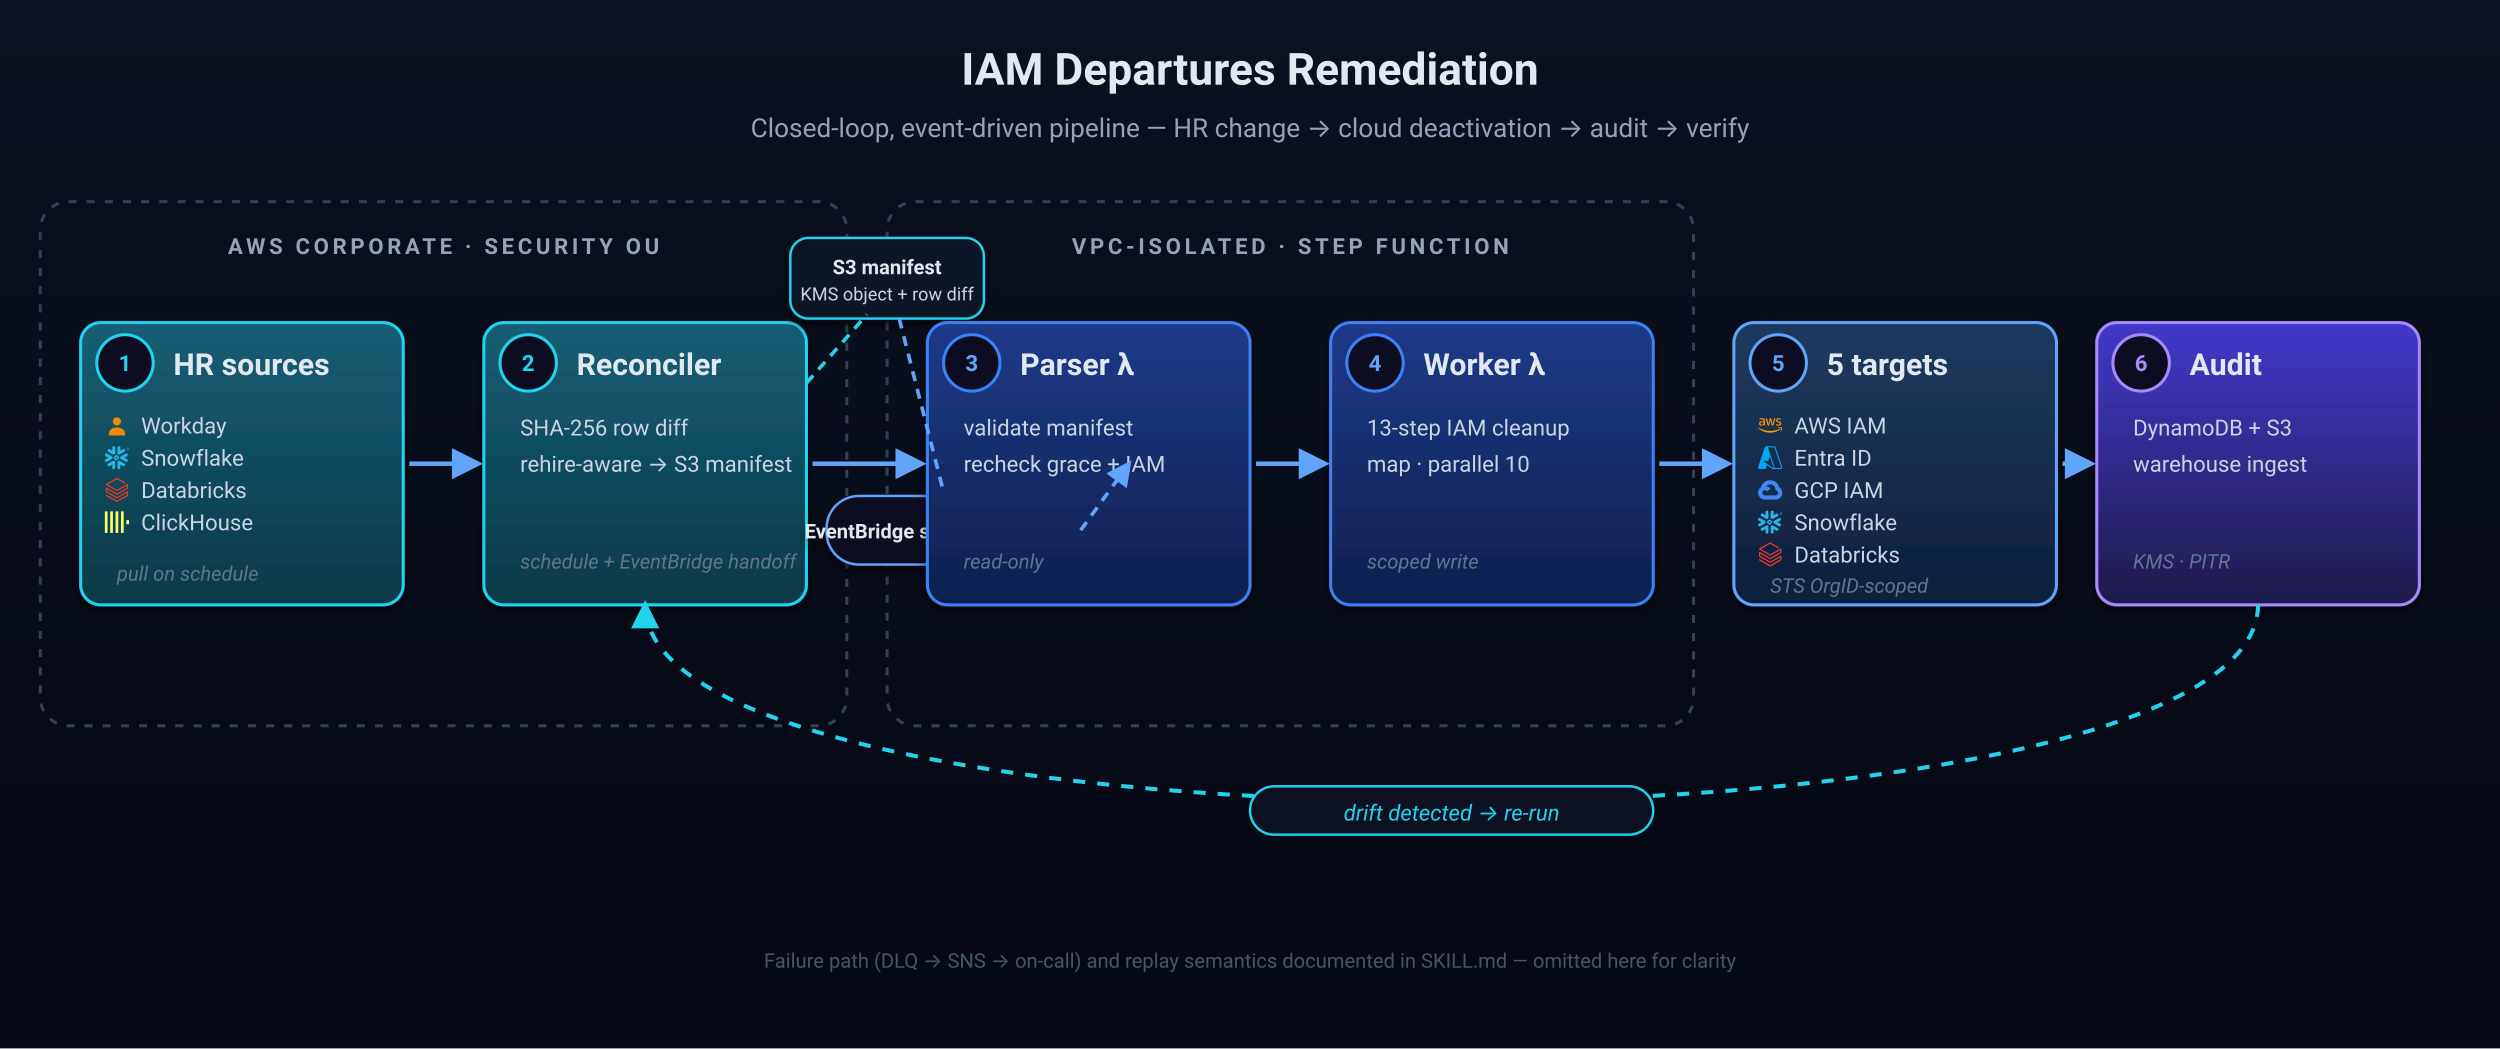
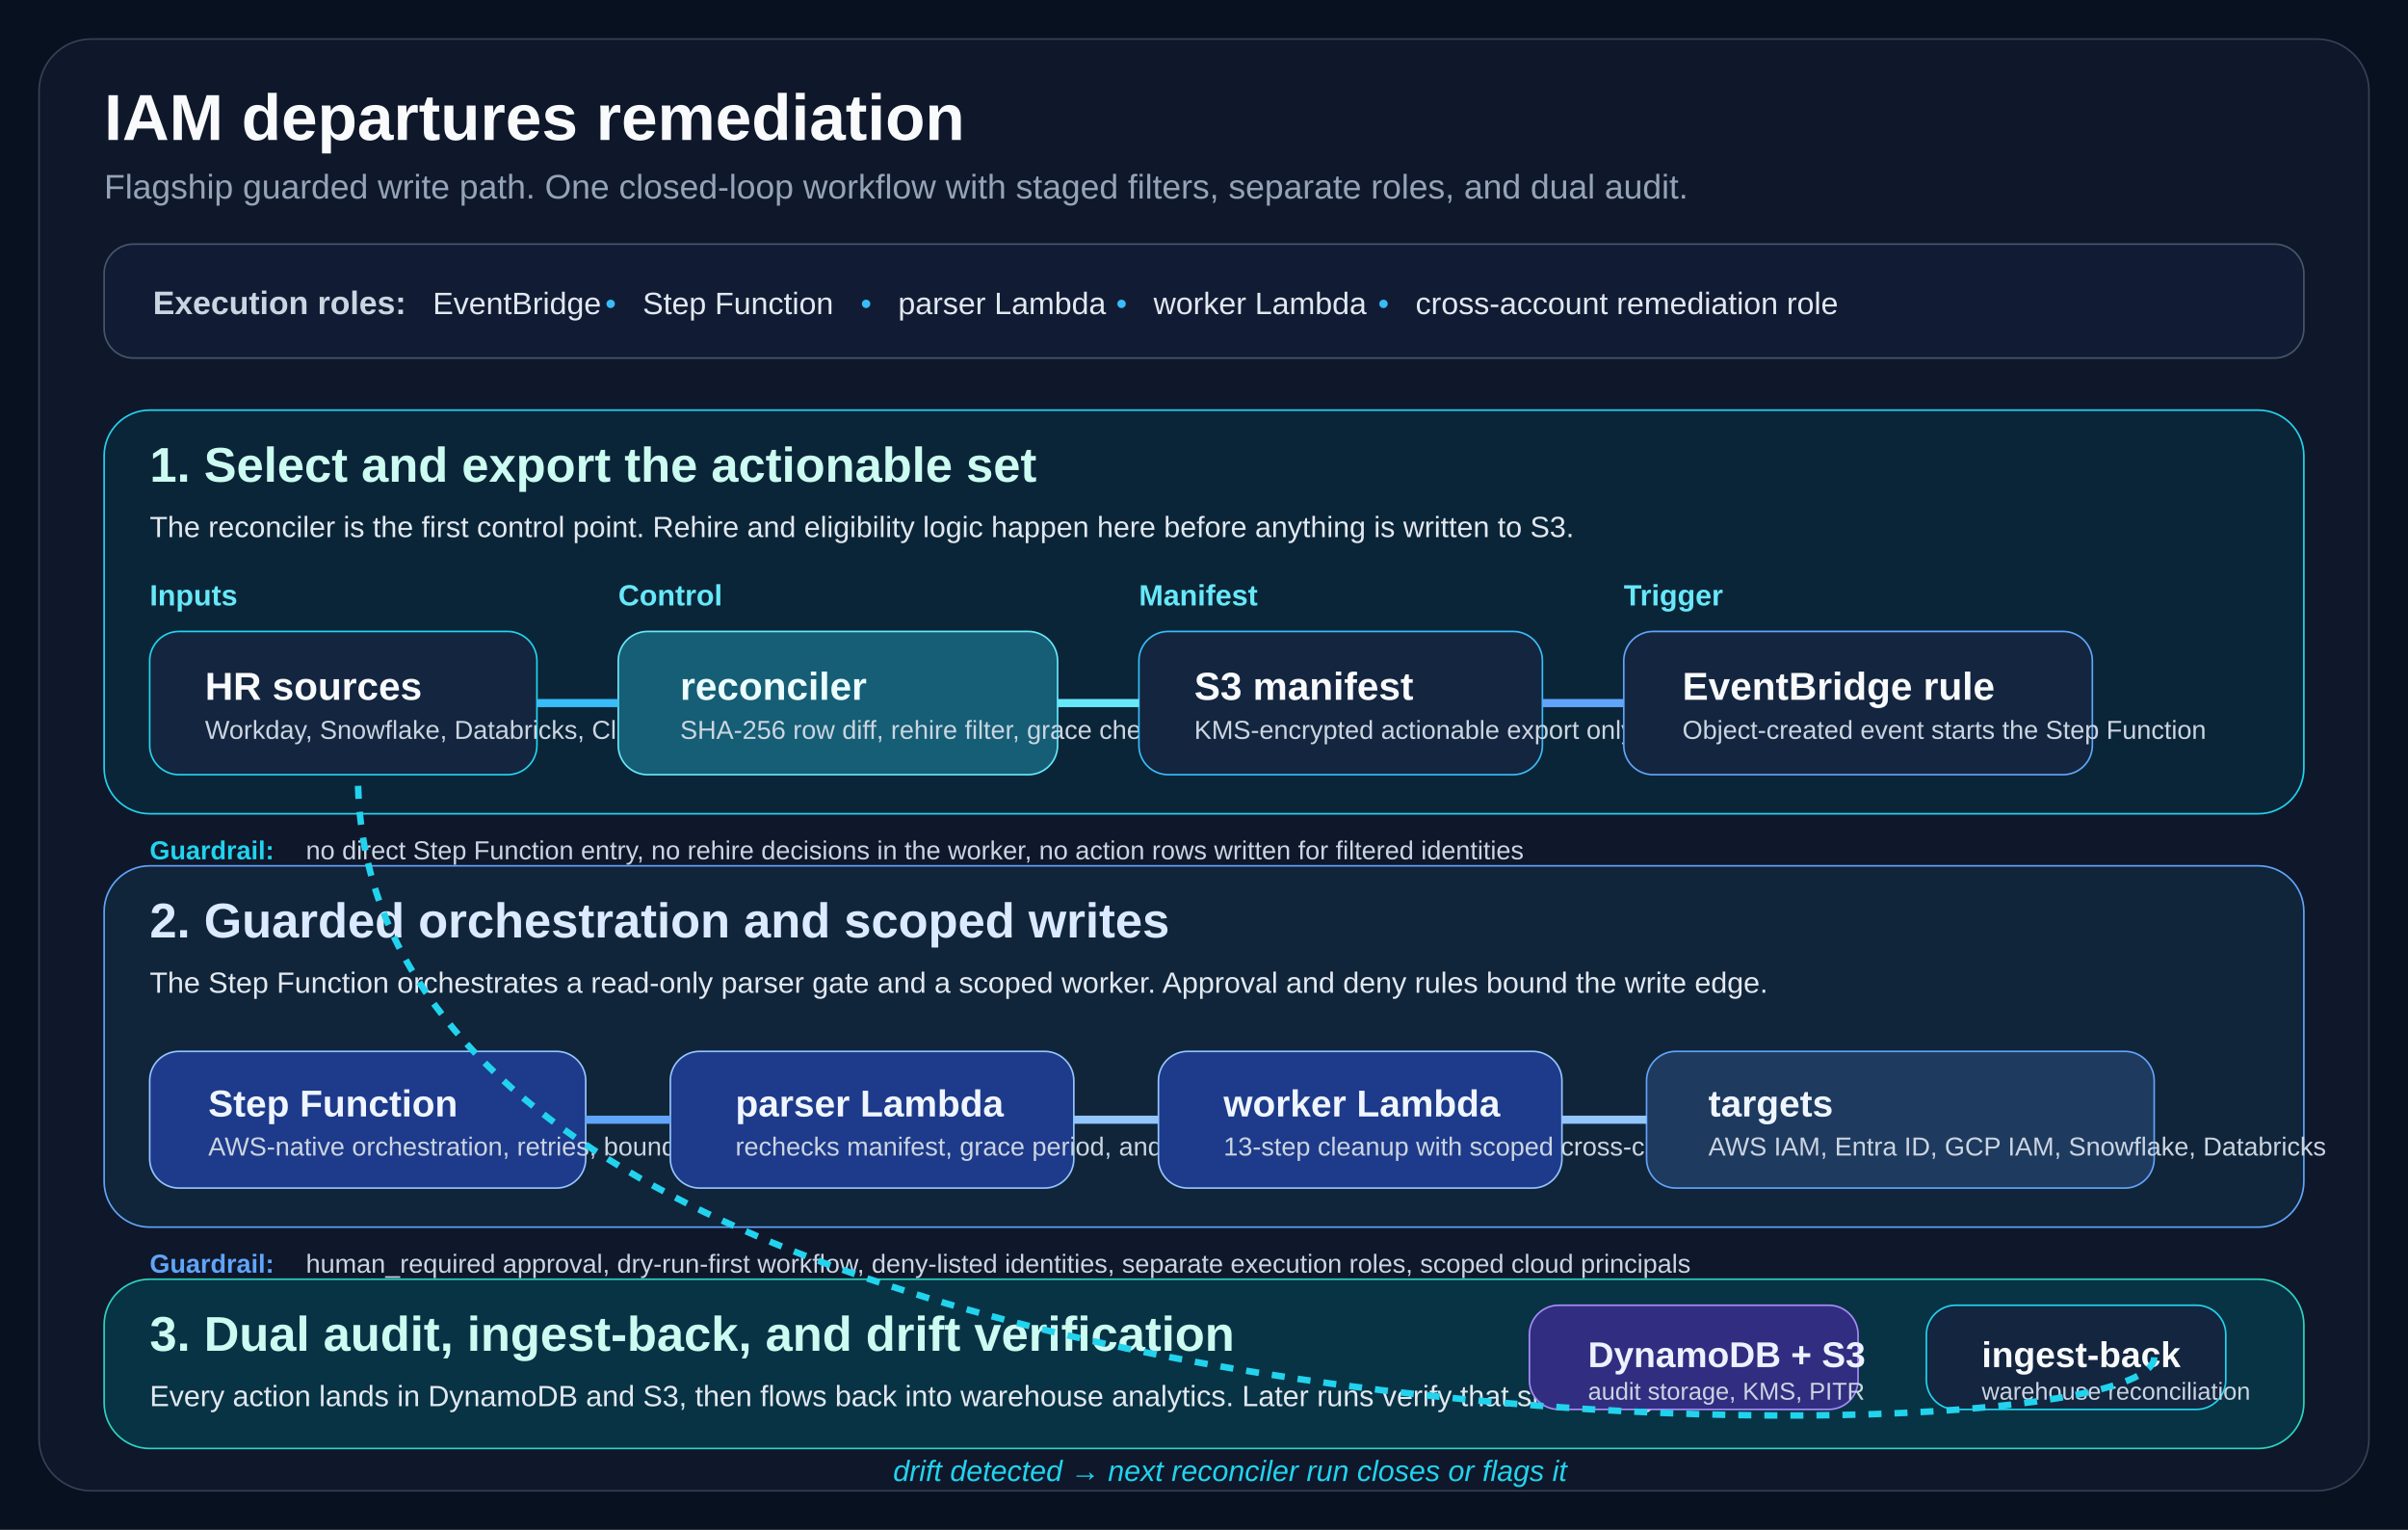
- <svg xmlns="http://www.w3.org/2000/svg" viewBox="0 0 1240 520" role="img" aria-label="IAM Departures Remediation — closed-loop, event-driven pipeline architecture">
-   <defs>
-     <linearGradient id="bg" x1="0" y1="0" x2="0" y2="1">
-       <stop offset="0" stop-color="#0b1120" />
-       <stop offset="1" stop-color="#050814" />
-     </linearGradient>
-     <linearGradient id="gCorp" x1="0" y1="0" x2="0" y2="1">
-       <stop offset="0" stop-color="#155e75" />
-       <stop offset="1" stop-color="#0c3947" />
-     </linearGradient>
-     <linearGradient id="gVpc" x1="0" y1="0" x2="0" y2="1">
-       <stop offset="0" stop-color="#1e3a8a" />
-       <stop offset="1" stop-color="#0f1f4d" />
-     </linearGradient>
-     <linearGradient id="gTgt" x1="0" y1="0" x2="0" y2="1">
-       <stop offset="0" stop-color="#1e3a5f" />
-       <stop offset="1" stop-color="#0e1f3a" />
-     </linearGradient>
-     <linearGradient id="gAudit" x1="0" y1="0" x2="0" y2="1">
-       <stop offset="0" stop-color="#4338ca" />
-       <stop offset="1" stop-color="#1e1b4b" />
-     </linearGradient>
-     <marker id="arrow" viewBox="0 0 12 12" refX="10" refY="6" markerWidth="7" markerHeight="7" orient="auto">
-       <path d="M 0 0 L 12 6 L 0 12 z" fill="#60a5fa" />
-     </marker>
-     <marker id="arrowDrift" viewBox="0 0 12 12" refX="10" refY="6" markerWidth="7" markerHeight="7" orient="auto">
-       <path d="M 0 0 L 12 6 L 0 12 z" fill="#22d3ee" />
-     </marker>
-     <filter id="shadow" x="-30%" y="-30%" width="160%" height="160%">
-       <feGaussianBlur in="SourceAlpha" stdDeviation="3" />
-       <feOffset dx="0" dy="3" result="blur" />
-       <feComponentTransfer>
-         <feFuncA type="linear" slope="0.55" />
-       </feComponentTransfer>
-       <feMerge>
-         <feMergeNode />
-         <feMergeNode in="SourceGraphic" />
-       </feMerge>
-     </filter>
-     <style>
-       .ttl    { font-family: -apple-system, BlinkMacSystemFont, "Segoe UI", Roboto, "Helvetica Neue", sans-serif; }
-       .h1     { font-size: 22px; font-weight: 700; fill: #e2e8f0; }
-       .h2     { font-size: 13px; fill: #94a3b8; }
-       .group  { font-size: 11px; font-weight: 600; fill: #94a3b8; letter-spacing: 1.8px; }
-       .box-t  { font-size: 15px; font-weight: 600; fill: #e2e8f0; }
-       .box-b  { font-size: 11px; fill: #cbd5e1; }
-       .box-i  { font-size: 10px; fill: #64748b; font-style: italic; }
-       .mini   { font-size: 9px; fill: #cbd5e1; }
-       .mini-t { font-size: 10px; font-weight: 600; fill: #e2e8f0; }
-       .step-n { font-size: 11px; font-weight: 700; text-anchor: middle; }
-       .drift  { font-size: 11px; fill: #22d3ee; font-style: italic; }
-       .foot   { font-size: 10px; fill: #475569; }
-     </style>
-     <symbol id="icon-aws" viewBox="0 0 24 24">
-       <path d="M6.763 10.036c0 .296.032.535.088.71.064.176.144.368.256.576.04.063.056.127.056.183 0 .08-.048.16-.152.24l-.503.335a.383.383 0 0 1-.208.072c-.08 0-.16-.04-.239-.112a2.47 2.47 0 0 1-.287-.375 6.18 6.18 0 0 1-.248-.471c-.622.734-1.405 1.101-2.347 1.101-.67 0-1.205-.191-1.596-.574-.391-.384-.59-.894-.59-1.533 0-.678.239-1.23.726-1.644.487-.415 1.133-.623 1.955-.623.272 0 .551.024.846.064.296.04.6.104.918.176v-.583c0-.607-.127-1.03-.375-1.277-.255-.248-.686-.367-1.3-.367-.28 0-.568.031-.863.103-.295.072-.583.16-.862.272a2.287 2.287 0 0 1-.28.104.488.488 0 0 1-.127.023c-.112 0-.168-.08-.168-.247v-.391c0-.128.016-.224.056-.28a.597.597 0 0 1 .224-.167c.279-.144.614-.264 1.005-.36a4.84 4.84 0 0 1 1.246-.151c.95 0 1.644.216 2.091.647.439.43.662 1.085.662 1.963v2.586zm-3.24 1.214c.263 0 .534-.048.822-.144.287-.096.543-.271.758-.51.128-.152.224-.32.272-.512.047-.191.08-.423.08-.694v-.335a6.66 6.66 0 0 0-.735-.136 6.02 6.02 0 0 0-.75-.048c-.535 0-.926.104-1.19.32-.263.215-.39.518-.39.917 0 .375.095.655.295.846.191.2.47.296.838.296zm6.41.862c-.144 0-.24-.024-.304-.08-.064-.048-.12-.16-.168-.311L7.586 5.55a1.398 1.398 0 0 1-.072-.32c0-.128.064-.2.191-.2h.783c.151 0 .255.025.31.08.065.048.113.16.16.312l1.342 5.284 1.245-5.284c.04-.16.088-.264.151-.312a.549.549 0 0 1 .32-.08h.638c.152 0 .256.025.32.08.063.048.12.16.151.312l1.261 5.348 1.381-5.348c.048-.16.104-.264.16-.312a.52.52 0 0 1 .311-.08h.743c.127 0 .2.065.2.2 0 .04-.009.08-.017.128a1.137 1.137 0 0 1-.056.2l-1.923 6.17c-.048.16-.104.263-.168.311a.51.51 0 0 1-.303.08h-.687c-.151 0-.255-.024-.32-.08-.063-.056-.119-.16-.15-.32l-1.238-5.148-1.23 5.14c-.04.16-.087.264-.15.32-.065.056-.177.08-.32.08zm10.256.215c-.415 0-.83-.048-1.229-.143-.399-.096-.71-.2-.918-.32-.128-.071-.215-.151-.247-.223a.563.563 0 0 1-.048-.224v-.407c0-.167.064-.247.183-.247.048 0 .096.008.144.024.048.016.12.048.2.08.271.12.566.215.878.279.319.064.63.096.95.096.502 0 .894-.088 1.165-.264a.86.86 0 0 0 .415-.758.777.777 0 0 0-.215-.559c-.144-.151-.416-.287-.807-.415l-1.157-.36c-.583-.183-1.014-.454-1.277-.813a1.902 1.902 0 0 1-.4-1.158c0-.335.073-.63.216-.886.144-.255.335-.479.575-.654.24-.184.51-.32.83-.415.32-.096.655-.136 1.006-.136.175 0 .359.008.535.032.183.024.35.056.518.088.16.04.312.08.455.127.144.048.256.096.336.144a.69.69 0 0 1 .24.2.43.43 0 0 1 .071.263v.375c0 .168-.064.256-.184.256a.83.83 0 0 1-.303-.096 3.652 3.652 0 0 0-1.532-.311c-.455 0-.815.071-1.062.223-.248.152-.375.383-.375.71 0 .224.08.416.24.567.159.152.454.304.877.44l1.134.358c.574.184.99.44 1.237.767.247.327.367.702.367 1.117 0 .343-.072.655-.207.926-.144.272-.336.511-.583.703-.248.2-.543.343-.886.447-.36.111-.734.167-1.142.167zM21.698 16.207c-2.626 1.94-6.442 2.969-9.722 2.969-4.598 0-8.74-1.7-11.87-4.526-.247-.223-.024-.527.272-.351 3.384 1.963 7.559 3.153 11.877 3.153 2.914 0 6.114-.607 9.06-1.852.439-.2.814.287.383.607zM22.792 14.961c-.336-.43-2.22-.207-3.074-.103-.255.032-.295-.192-.063-.36 1.5-1.053 3.967-.75 4.254-.399.287.36-.08 2.826-1.485 4.007-.215.184-.423.088-.327-.151.32-.79 1.03-2.57.695-2.994z" />
-     </symbol>
-     <symbol id="icon-azure" viewBox="0 0 24 24">
-       <path d="M22.379 23.343a1.62 1.62 0 0 0 1.536-2.14v.002L17.35 1.76A1.62 1.62 0 0 0 15.816.657H8.184A1.62 1.62 0 0 0 6.65 1.76L.086 21.204a1.62 1.62 0 0 0 1.536 2.139h4.741a1.62 1.62 0 0 0 1.535-1.103l.977-2.892 4.947 3.675c.28.208.618.32.966.32m-3.084-12.531 3.624 10.739a.54.54 0 0 1-.51.713v-.001h-.03a.54.54 0 0 1-.322-.106l-9.287-6.9h4.853m6.313 7.006c.116-.326.13-.694.007-1.058L9.79 1.76a1.722 1.722 0 0 0-.007-.02h6.034a.54.54 0 0 1 .512.366l6.562 19.445a.54.54 0 0 1-.338.684" />
-     </symbol>
-     <symbol id="icon-gcp" viewBox="0 0 24 24">
-       <path d="M12.19 2.38a9.344 9.344 0 0 0-9.234 6.893c.053-.02-.055.013 0 0-3.875 2.551-3.922 8.11-.247 10.941l.006-.007-.007.03a6.717 6.717 0 0 0 4.077 1.356h5.173l.03.03h5.192c6.687.053 9.376-8.605 3.835-12.35a9.365 9.365 0 0 0-2.821-4.552l-.043.043.006-.05A9.344 9.344 0 0 0 12.19 2.38zm-.358 4.146c1.244-.04 2.518.368 3.486 1.15a5.186 5.186 0 0 1 1.862 4.078v.518c3.53-.07 3.53 5.262 0 5.193h-5.193l-.008.009v-.04H6.785a2.59 2.59 0 0 1-1.067-.23h.001a2.597 2.597 0 1 1 3.437-3.437l3.013-3.012A6.747 6.747 0 0 0 8.11 8.24c.018-.01.04-.026.054-.023a5.186 5.186 0 0 1 3.67-1.69z" />
-     </symbol>
-     <symbol id="icon-snowflake" viewBox="0 0 24 24">
-       <path d="M24 3.459c0 .646-.418 1.18-1.141 1.18-.723 0-1.142-.534-1.142-1.18 0-.647.419-1.18 1.142-1.18.723 0 1.141.533 1.141 1.18zm-.228 0c0-.533-.38-.951-.913-.951s-.913.38-.913.95c0 .533.38.952.913.952.57 0 .913-.419.913-.951zm-1.37-.533h.495c.266 0 .456.152.456.38 0 .153-.076.229-.19.305l.19.266v.038h-.266l-.19-.266h-.229v.266h-.266zm.495.228h-.229v.267h.229c.114 0 .152-.038.152-.114.038-.077-.038-.153-.152-.153zM7.602 12.4c.038-.151.076-.304.076-.456 0-.114-.038-.228-.038-.342-.114-.343-.304-.647-.646-.838l-4.87-2.777c-.685-.38-1.56-.152-1.94.533-.381.685-.153 1.56.532 1.94l2.701 1.56-2.701 1.56c-.685.38-.913 1.256-.533 1.94.38.685 1.256.914 1.94.533l4.832-2.777c.343-.267.571-.533.647-.876zm1.332 2.626c-.266-.038-.57.038-.837.19l-4.832 2.777c-.685.38-.913 1.256-.532 1.94.38.686 1.255.914 1.94.533l2.701-1.56v3.12c0 .8.647 1.408 1.446 1.408.799 0 1.407-.647 1.407-1.408v-5.592c0-.761-.57-1.37-1.293-1.408zm4.946-6.088c.266.038.57-.038.837-.19l4.832-2.777c.685-.38.913-1.256.532-1.94-.38-.686-1.255-.914-1.94-.533l-2.701 1.56V1.975c0-.799-.647-1.408-1.446-1.408-.799 0-1.446.609-1.446 1.408V7.53c0 .76.609 1.37 1.332 1.407zM3.265 5.97l4.832 2.777c.266.152.533.19.837.19.723-.038 1.331-.684 1.331-1.407V1.975c0-.799-.646-1.408-1.407-1.408-.799 0-1.446.647-1.446 1.408v3.12l-2.701-1.56c-.685-.38-1.56-.152-1.94.533-.419.646-.19 1.521.494 1.902zm9.093 6.011a.412.412 0 00-.114-.266l-.57-.571a.346.346 0 00-.267-.114.412.412 0 00-.266.114l-.571.57a.411.411 0 00-.114.267c0 .076.038.19.114.267l.57.57a.345.345 0 00.267.114c.076 0 .19-.038.266-.114l.571-.57a.412.412 0 00.114-.267zm1.598.533L11.94 14.53c-.039.038-.153.114-.229.114h-.608a.411.411 0 01-.267-.114L8.82 12.514a.408.408 0 01-.076-.229v-.608c0-.076.038-.19.114-.267l2.016-2.016a.41.41 0 01.267-.114h.608a.41.41 0 01.267.114l2.016 2.016a.347.347 0 01.114.267v.608c-.076.077-.114.19-.19.229zm5.593 5.44l-4.832-2.777c-.266-.152-.57-.19-.837-.152-.723.038-1.332.684-1.332 1.408v5.554c0 .8.647 1.408 1.408 1.408.799 0 1.446-.647 1.446-1.408v-3.12l2.7 1.56c.686.38 1.561.152 1.941-.533.419-.646.19-1.521-.494-1.94zm2.549-7.533l-2.701 1.56 2.7 1.56c.686.38.914 1.256.533 1.94-.38.685-1.255.913-1.94.533l-4.832-2.778a1.644 1.644 0 01-.647-.798c-.037-.153-.076-.305-.076-.457 0-.114.039-.228.039-.342.114-.343.342-.647.646-.837l4.832-2.778c.685-.38 1.56-.152 1.94.533.457.609.19 1.484-.494 1.864" />
-     </symbol>
-     <symbol id="icon-databricks" viewBox="0 0 24 24">
-       <path d="M.95 14.184L12 20.403l9.919-5.55v2.21L12 22.662l-10.484-5.96-.565.308v.77L12 24l11.05-6.218v-4.317l-.515-.309L12 19.118l-9.867-5.653v-2.21L12 16.805l11.05-6.218V6.32l-.515-.308L12 11.974 2.647 6.681 12 1.388l7.76 4.368.668-.411v-.566L12 0 .95 6.27v.72L12 13.207l9.919-5.55v2.26L12 15.52 1.516 9.56l-.565.308Z" />
-     </symbol>
-     <symbol id="icon-clickhouse" viewBox="0 0 24 24">
-       <path d="M21.333 10H24v4h-2.667ZM16 1.335h2.667v21.33H16Zm-5.333 0h2.666v21.33h-2.666ZM0 22.665V1.335h2.667v21.33zm5.333-21.33H8v21.33H5.333Z" />
-     </symbol>
-     <symbol id="icon-workday" viewBox="0 0 24 24">
-       <path d="M12 4a4 4 0 1 1 0 8 4 4 0 0 1 0-8zm0 10c4.42 0 8 2.69 8 6v2H4v-2c0-3.31 3.58-6 8-6z" />
-     </symbol>
-   </defs>
-   <rect width="1240" height="520" fill="url(#bg)" />
-   <g class="ttl">
-     <text x="620" y="42" text-anchor="middle" class="h1">IAM Departures Remediation</text>
-     <text x="620" y="68" text-anchor="middle" class="h2">Closed-loop, event-driven pipeline — HR change → cloud deactivation → audit → verify</text>
-   </g>
-   <g class="ttl">
-     <rect x="20" y="100" width="400" height="260" rx="14" fill="none" stroke="#334155" stroke-width="1.5" stroke-dasharray="4 5" />
-     <text x="220" y="126" text-anchor="middle" class="group">AWS CORPORATE  ·  SECURITY OU</text>
-     <rect x="440" y="100" width="400" height="260" rx="14" fill="none" stroke="#334155" stroke-width="1.5" stroke-dasharray="4 5" />
-     <text x="640" y="126" text-anchor="middle" class="group">VPC-ISOLATED  ·  STEP FUNCTION</text>
-   </g>
-   <g filter="url(#shadow)" class="ttl">
-     <rect x="40" y="160" width="160" height="140" rx="10" fill="url(#gCorp)" stroke="#22d3ee" stroke-width="1.5" />
-     <circle cx="62" cy="180" r="14" fill="#0b1120" stroke="#22d3ee" stroke-width="1.5" />
-     <text x="62" y="184" class="step-n" fill="#22d3ee">1</text>
-     <text x="86" y="186" class="box-t">HR sources</text>
-     <use href="#icon-workday" x="52" y="205" width="12" height="12" fill="#F38B00" />
-     <text x="70" y="215" class="box-b">Workday</text>
-     <use href="#icon-snowflake" x="52" y="221" width="12" height="12" fill="#29B5E8" />
-     <text x="70" y="231" class="box-b">Snowflake</text>
-     <use href="#icon-databricks" x="52" y="237" width="12" height="12" fill="#FF3621" />
-     <text x="70" y="247" class="box-b">Databricks</text>
-     <use href="#icon-clickhouse" x="52" y="253" width="12" height="12" fill="#FAFF69" />
-     <text x="70" y="263" class="box-b">ClickHouse</text>
-     <text x="58" y="288" class="box-i">pull on schedule</text>
-   </g>
-   <g filter="url(#shadow)" class="ttl">
-     <rect x="240" y="160" width="160" height="140" rx="10" fill="url(#gCorp)" stroke="#22d3ee" stroke-width="1.5" />
-     <circle cx="262" cy="180" r="14" fill="#0b1120" stroke="#22d3ee" stroke-width="1.5" />
-     <text x="262" y="184" class="step-n" fill="#22d3ee">2</text>
-     <text x="286" y="186" class="box-t">Reconciler</text>
-     <text x="258" y="216" class="box-b">SHA-256 row diff</text>
-     <text x="258" y="234" class="box-b">rehire-aware → S3 manifest</text>
-     <text x="258" y="282" class="box-i">schedule + EventBridge handoff</text>
-   </g>
-   <g filter="url(#shadow)" class="ttl">
-     <rect x="392" y="118" width="96" height="40" rx="9" fill="#111827" stroke="#22d3ee" stroke-width="1.2" />
-     <text x="440" y="136" text-anchor="middle" class="mini-t">S3 manifest</text>
-     <text x="440" y="149" text-anchor="middle" class="mini">KMS object + row diff</text>
-     <rect x="410" y="246" width="126" height="34" rx="16" fill="#0b1120" stroke="#60a5fa" stroke-width="1.2" />
-     <text x="473" y="267" text-anchor="middle" class="mini-t">EventBridge starts Step Function</text>
-   </g>
-   <g filter="url(#shadow)" class="ttl">
-     <rect x="460" y="160" width="160" height="140" rx="10" fill="url(#gVpc)" stroke="#3b82f6" stroke-width="1.5" />
-     <circle cx="482" cy="180" r="14" fill="#0b1120" stroke="#3b82f6" stroke-width="1.5" />
-     <text x="482" y="184" class="step-n" fill="#60a5fa">3</text>
-     <text x="506" y="186" class="box-t">Parser λ</text>
-     <text x="478" y="216" class="box-b">validate manifest</text>
-     <text x="478" y="234" class="box-b">recheck grace + IAM</text>
-     <text x="478" y="282" class="box-i">read-only</text>
-   </g>
-   <g filter="url(#shadow)" class="ttl">
-     <rect x="660" y="160" width="160" height="140" rx="10" fill="url(#gVpc)" stroke="#3b82f6" stroke-width="1.5" />
-     <circle cx="682" cy="180" r="14" fill="#0b1120" stroke="#3b82f6" stroke-width="1.5" />
-     <text x="682" y="184" class="step-n" fill="#60a5fa">4</text>
-     <text x="706" y="186" class="box-t">Worker λ</text>
-     <text x="678" y="216" class="box-b">13-step IAM cleanup</text>
-     <text x="678" y="234" class="box-b">map · parallel 10</text>
-     <text x="678" y="282" class="box-i">scoped write</text>
-   </g>
-   <g filter="url(#shadow)" class="ttl">
-     <rect x="860" y="160" width="160" height="140" rx="10" fill="url(#gTgt)" stroke="#60a5fa" stroke-width="1.5" />
-     <circle cx="882" cy="180" r="14" fill="#0b1120" stroke="#60a5fa" stroke-width="1.5" />
-     <text x="882" y="184" class="step-n" fill="#60a5fa">5</text>
-     <text x="906" y="186" class="box-t">5 targets</text>
-     <use href="#icon-aws" x="872" y="205" width="12" height="12" fill="#FF9900" />
-     <text x="890" y="215" class="box-b">AWS IAM</text>
-     <use href="#icon-azure" x="872" y="221" width="12" height="12" fill="#00A4EF" />
-     <text x="890" y="231" class="box-b">Entra ID</text>
-     <use href="#icon-gcp" x="872" y="237" width="12" height="12" fill="#4285F4" />
-     <text x="890" y="247" class="box-b">GCP IAM</text>
-     <use href="#icon-snowflake" x="872" y="253" width="12" height="12" fill="#29B5E8" />
-     <text x="890" y="263" class="box-b">Snowflake</text>
-     <use href="#icon-databricks" x="872" y="269" width="12" height="12" fill="#FF3621" />
-     <text x="890" y="279" class="box-b">Databricks</text>
-     <text x="878" y="294" class="box-i">STS OrgID-scoped</text>
-   </g>
-   <g filter="url(#shadow)" class="ttl">
-     <rect x="1040" y="160" width="160" height="140" rx="10" fill="url(#gAudit)" stroke="#a78bfa" stroke-width="1.5" />
-     <circle cx="1062" cy="180" r="14" fill="#0b1120" stroke="#a78bfa" stroke-width="1.5" />
-     <text x="1062" y="184" class="step-n" fill="#a78bfa">6</text>
-     <text x="1086" y="186" class="box-t">Audit</text>
-     <text x="1058" y="216" class="box-b">DynamoDB + S3</text>
-     <text x="1058" y="234" class="box-b">warehouse ingest</text>
-     <text x="1058" y="282" class="box-i">KMS · PITR</text>
-   </g>
-   <g>
-     <line x1="203" y1="230" x2="237" y2="230" stroke="#60a5fa" stroke-width="2.2" marker-end="url(#arrow)" />
-     <line x1="403" y1="230" x2="457" y2="230" stroke="#60a5fa" stroke-width="2.2" marker-end="url(#arrow)" />
-     <line x1="623" y1="230" x2="657" y2="230" stroke="#60a5fa" stroke-width="2.2" marker-end="url(#arrow)" />
-     <line x1="823" y1="230" x2="857" y2="230" stroke="#60a5fa" stroke-width="2.2" marker-end="url(#arrow)" />
-     <line x1="1023" y1="230" x2="1037" y2="230" stroke="#60a5fa" stroke-width="2.2" marker-end="url(#arrow)" />
-     <line x1="400" y1="190" x2="430" y2="156" stroke="#22d3ee" stroke-width="1.8" stroke-dasharray="5 4" />
-     <line x1="446" y1="158" x2="468" y2="244" stroke="#60a5fa" stroke-width="1.8" stroke-dasharray="5 4" />
-     <line x1="536" y1="263" x2="560" y2="230" stroke="#60a5fa" stroke-width="1.8" stroke-dasharray="5 4" marker-end="url(#arrow)" />
-   </g>
-   <path d="M 1120 300 C 1120 430, 320 430, 320 300" fill="none" stroke="#22d3ee" stroke-width="2" stroke-dasharray="6 6" marker-end="url(#arrowDrift)" />
-   <g class="ttl">
-     <rect x="620" y="390" width="200" height="24" rx="12" fill="#0b1120" stroke="#22d3ee" stroke-width="1.2" />
-     <text x="720" y="407" text-anchor="middle" class="drift">drift detected → re-run</text>
-   </g>
-   <g class="ttl">
-     <text x="620" y="480" text-anchor="middle" class="foot">Failure path (DLQ → SNS → on-call) and replay semantics documented in SKILL.md — omitted here for clarity</text>
+ <svg xmlns="http://www.w3.org/2000/svg" width="1480" height="940" viewBox="0 0 1480 940" role="img" aria-labelledby="title desc">
+   <rect width="1480" height="940" fill="#08111f" />
+   <rect x="24" y="24" width="1432" height="892" rx="32" fill="#0f172a" stroke="#334155" />
+   <g font-family="Arial, sans-serif">
+     <text x="64" y="86" fill="#f8fafc" font-size="40" font-weight="700">IAM departures remediation</text>
+     <text x="64" y="122" fill="#94a3b8" font-size="21">Flagship guarded write path. One closed-loop workflow with staged filters, separate roles, and dual audit.</text>
+     <rect x="64" y="150" width="1352" height="70" rx="18" fill="#111c34" stroke="#475569" />
+     <text x="94" y="193" fill="#cbd5e1" font-size="20" font-weight="700">Execution roles:</text>
+     <text x="266" y="193" fill="#e2e8f0" font-size="19">EventBridge</text>
+     <text x="372" y="193" fill="#38bdf8" font-size="19">•</text>
+     <text x="395" y="193" fill="#e2e8f0" font-size="19">Step Function</text>
+     <text x="529" y="193" fill="#38bdf8" font-size="19">•</text>
+     <text x="552" y="193" fill="#e2e8f0" font-size="19">parser Lambda</text>
+     <text x="686" y="193" fill="#38bdf8" font-size="19">•</text>
+     <text x="709" y="193" fill="#e2e8f0" font-size="19">worker Lambda</text>
+     <text x="847" y="193" fill="#38bdf8" font-size="19">•</text>
+     <text x="870" y="193" fill="#e2e8f0" font-size="19">cross-account remediation role</text>
+     <rect x="64" y="252" width="1352" height="248" rx="28" fill="#0b2538" stroke="#22d3ee" />
+     <text x="92" y="296" fill="#ccfbf1" font-size="30" font-weight="700">1. Select and export the actionable set</text>
+     <text x="92" y="330" fill="#e2e8f0" font-size="18">The reconciler is the first control point. Rehire and eligibility logic happen here before anything is written to S3.</text>
+     <text x="92" y="372" fill="#67e8f9" font-size="18" font-weight="700">Inputs</text>
+     <rect x="92" y="388" width="238" height="88" rx="18" fill="#13253f" stroke="#22d3ee" />
+     <text x="126" y="430" fill="#f8fafc" font-size="24" font-weight="700">HR sources</text>
+     <text x="126" y="454" fill="#cbd5e1" font-size="16">Workday, Snowflake, Databricks, ClickHouse</text>
+     <text x="380" y="372" fill="#67e8f9" font-size="18" font-weight="700">Control</text>
+     <rect x="380" y="388" width="270" height="88" rx="18" fill="#155e75" stroke="#67e8f9" />
+     <text x="418" y="430" fill="#ecfeff" font-size="24" font-weight="700">reconciler</text>
+     <text x="418" y="454" fill="#cbd5e1" font-size="16">SHA-256 row diff, rehire filter, grace check</text>
+     <text x="700" y="372" fill="#67e8f9" font-size="18" font-weight="700">Manifest</text>
+     <rect x="700" y="388" width="248" height="88" rx="18" fill="#13253f" stroke="#38bdf8" />
+     <text x="734" y="430" fill="#f8fafc" font-size="24" font-weight="700">S3 manifest</text>
+     <text x="734" y="454" fill="#cbd5e1" font-size="16">KMS-encrypted actionable export only</text>
+     <text x="998" y="372" fill="#67e8f9" font-size="18" font-weight="700">Trigger</text>
+     <rect x="998" y="388" width="288" height="88" rx="18" fill="#13253f" stroke="#60a5fa" />
+     <text x="1034" y="430" fill="#f8fafc" font-size="24" font-weight="700">EventBridge rule</text>
+     <text x="1034" y="454" fill="#cbd5e1" font-size="16">Object-created event starts the Step Function</text>
+     <path d="M330 432 L380 432" stroke="#38bdf8" stroke-width="5" fill="none" />
+     <path d="M650 432 L700 432" stroke="#67e8f9" stroke-width="5" fill="none" />
+     <path d="M948 432 L998 432" stroke="#60a5fa" stroke-width="5" fill="none" />
+     <text x="92" y="528" fill="#22d3ee" font-size="16" font-weight="700">Guardrail:</text>
+     <text x="188" y="528" fill="#cbd5e1" font-size="16">no direct Step Function entry, no rehire decisions in the worker, no action rows written for filtered identities</text>
+     <rect x="64" y="532" width="1352" height="222" rx="28" fill="#10243a" stroke="#60a5fa" />
+     <text x="92" y="576" fill="#dbeafe" font-size="30" font-weight="700">2. Guarded orchestration and scoped writes</text>
+     <text x="92" y="610" fill="#e2e8f0" font-size="18">The Step Function orchestrates a read-only parser gate and a scoped worker. Approval and deny rules bound the write edge.</text>
+     <rect x="92" y="646" width="268" height="84" rx="18" fill="#1e3a8a" stroke="#93c5fd" />
+     <text x="128" y="686" fill="#eff6ff" font-size="23" font-weight="700">Step Function</text>
+     <text x="128" y="710" fill="#cbd5e1" font-size="16">AWS-native orchestration, retries, bounded fan-out</text>
+     <rect x="412" y="646" width="248" height="84" rx="18" fill="#1e3a8a" stroke="#93c5fd" />
+     <text x="452" y="686" fill="#eff6ff" font-size="23" font-weight="700">parser Lambda</text>
+     <text x="452" y="710" fill="#cbd5e1" font-size="16">rechecks manifest, grace period, and IAM state</text>
+     <rect x="712" y="646" width="248" height="84" rx="18" fill="#1e3a8a" stroke="#93c5fd" />
+     <text x="752" y="686" fill="#eff6ff" font-size="23" font-weight="700">worker Lambda</text>
+     <text x="752" y="710" fill="#cbd5e1" font-size="16">13-step cleanup with scoped cross-cloud workers</text>
+     <rect x="1012" y="646" width="312" height="84" rx="18" fill="#1e3a5f" stroke="#60a5fa" />
+     <text x="1050" y="686" fill="#eff6ff" font-size="23" font-weight="700">targets</text>
+     <text x="1050" y="710" fill="#cbd5e1" font-size="16">AWS IAM, Entra ID, GCP IAM, Snowflake, Databricks</text>
+     <path d="M360 688 L412 688" stroke="#60a5fa" stroke-width="5" fill="none" />
+     <path d="M660 688 L712 688" stroke="#93c5fd" stroke-width="5" fill="none" />
+     <path d="M960 688 L1012 688" stroke="#93c5fd" stroke-width="5" fill="none" />
+     <text x="92" y="782" fill="#60a5fa" font-size="16" font-weight="700">Guardrail:</text>
+     <text x="188" y="782" fill="#cbd5e1" font-size="16">human_required approval, dry-run-first workflow, deny-listed identities, separate execution roles, scoped cloud principals</text>
+     <rect x="64" y="786" width="1352" height="104" rx="28" fill="#083344" stroke="#2dd4bf" />
+     <text x="92" y="830" fill="#ccfbf1" font-size="30" font-weight="700">3. Dual audit, ingest-back, and drift verification</text>
+     <text x="92" y="864" fill="#e2e8f0" font-size="18">Every action lands in DynamoDB and S3, then flows back into warehouse analytics. Later runs verify that state really closed.</text>
+     <rect x="940" y="802" width="202" height="64" rx="18" fill="#312e81" stroke="#a78bfa" />
+     <text x="976" y="840" fill="#eef2ff" font-size="22" font-weight="700">DynamoDB + S3</text>
+     <text x="976" y="860" fill="#cbd5e1" font-size="15">audit storage, KMS, PITR</text>
+     <rect x="1184" y="802" width="184" height="64" rx="18" fill="#13253f" stroke="#22d3ee" />
+     <text x="1218" y="840" fill="#f8fafc" font-size="22" font-weight="700">ingest-back</text>
+     <text x="1218" y="860" fill="#cbd5e1" font-size="15">warehouse reconciliation</text>
+     <path d="M1324 834 C 1324 906, 220 906, 220 476" stroke="#22d3ee" stroke-width="4" stroke-dasharray="8 8" fill="none" />
+     <text x="756" y="910" fill="#22d3ee" font-size="18" font-style="italic" text-anchor="middle">drift detected → next reconciler run closes or flags it</text>
  </g>
</svg>
